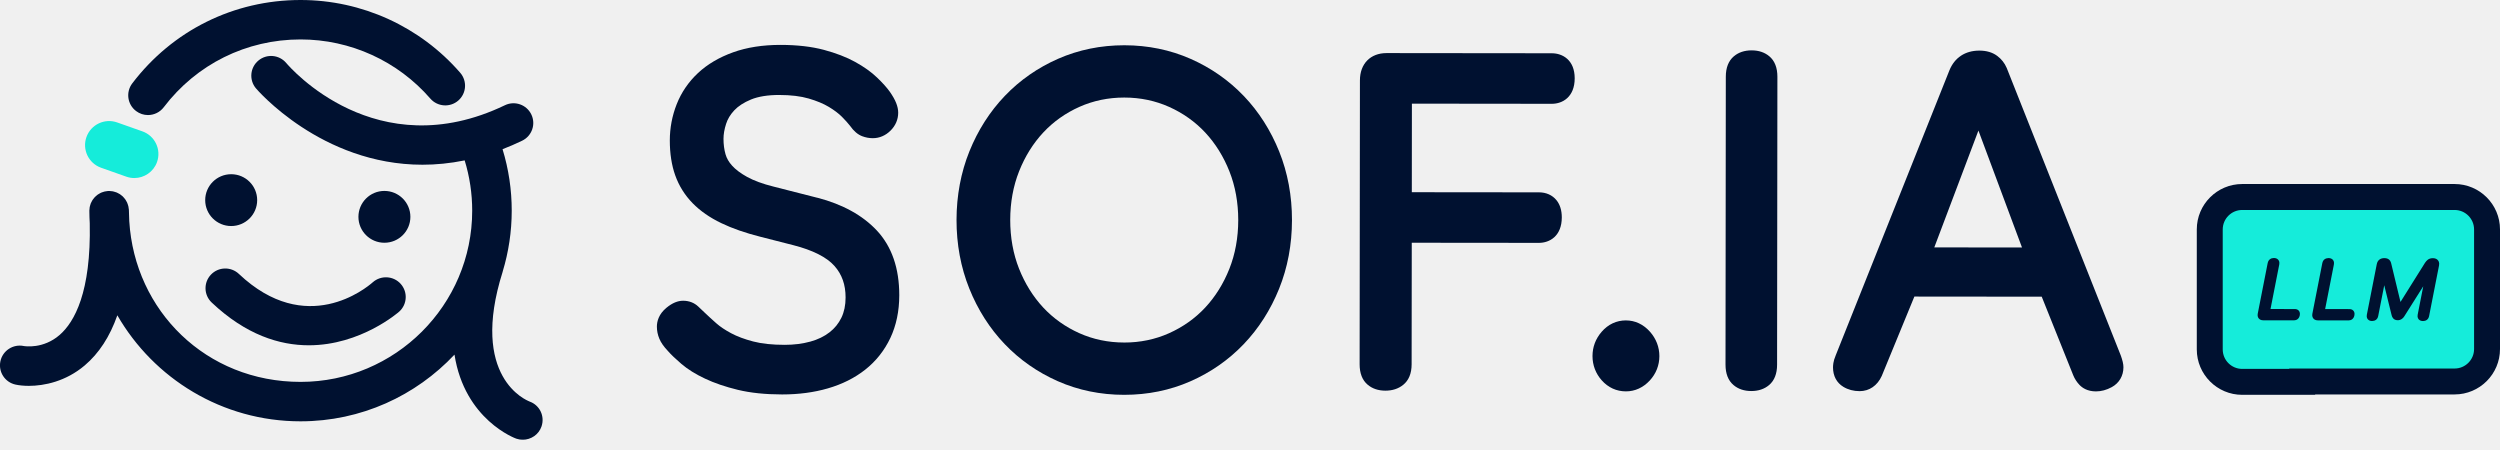
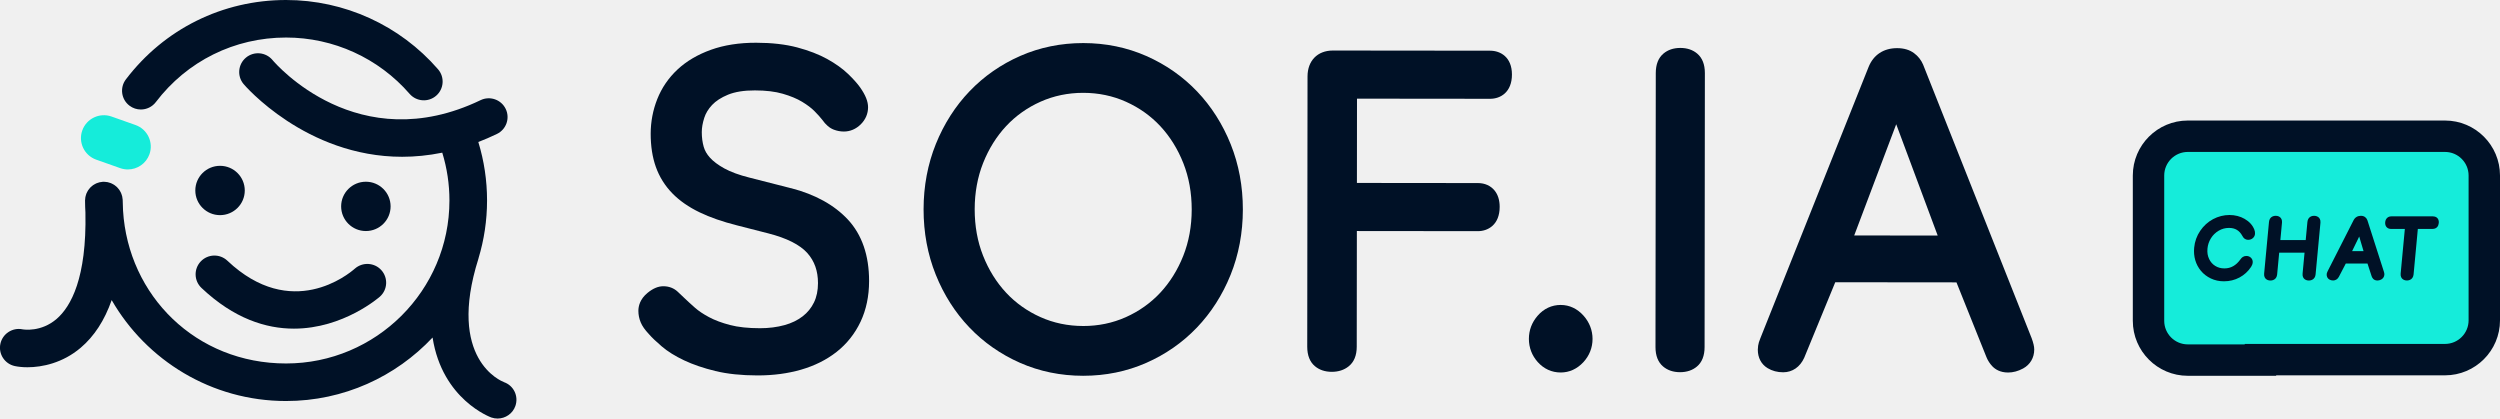
- <svg xmlns="http://www.w3.org/2000/svg" width="200" height="36" viewBox="0 0 200 36" fill="none">
-   <g clip-path="url(#clip0_2043_635)">
-     <path d="M196.368 15.761H179.375C177.943 15.761 176.781 16.922 176.781 18.355V27.955C176.781 29.387 177.942 30.55 179.375 30.55H191.568V30.519H196.368C197.8 30.519 198.962 29.358 198.962 27.925V18.355C198.962 16.923 197.802 15.761 196.368 15.761Z" fill="#15ECDA" />
-     <path d="M185.213 31.586H179.375C177.372 31.586 175.743 29.957 175.743 27.954V18.354C175.743 16.351 177.372 14.722 179.375 14.722H196.368C198.371 14.722 200 16.351 200 18.354V27.924C200 29.927 198.371 31.555 196.368 31.555H185.213V31.586ZM179.375 16.798C178.517 16.798 177.818 17.497 177.818 18.355V27.955C177.818 28.813 178.517 29.512 179.375 29.512H183.137V29.482H196.369C197.227 29.482 197.926 28.783 197.926 27.925V18.355C197.926 17.497 197.227 16.798 196.369 16.798H179.376H179.375Z" fill="#001130" />
-     <path d="M183.596 24.724L181.641 24.721L182.34 21.163C182.382 20.951 182.307 20.827 182.237 20.759C182.182 20.705 182.079 20.64 181.914 20.64C181.797 20.64 181.694 20.67 181.607 20.731C181.507 20.801 181.442 20.91 181.413 21.054L180.62 25.09C180.583 25.281 180.642 25.404 180.699 25.474C180.756 25.542 180.865 25.625 181.057 25.625L183.528 25.627C183.709 25.627 183.924 25.521 183.982 25.226C184.018 25.043 183.961 24.925 183.907 24.86C183.865 24.809 183.769 24.723 183.596 24.723V24.724Z" fill="#001130" />
-     <path d="M187.966 24.728L186.011 24.726L186.71 21.167C186.752 20.955 186.677 20.832 186.608 20.763C186.552 20.71 186.449 20.645 186.284 20.645C186.173 20.65 186.063 20.675 185.976 20.735C185.876 20.805 185.811 20.915 185.783 21.059L184.99 25.095C184.953 25.286 185.012 25.408 185.069 25.478C185.126 25.547 185.234 25.63 185.427 25.63L187.898 25.632C188.079 25.632 188.294 25.526 188.352 25.23C188.388 25.047 188.331 24.93 188.277 24.864C188.235 24.813 188.139 24.727 187.966 24.727V24.728Z" fill="#001130" />
-     <path d="M195.003 20.785C194.909 20.698 194.782 20.654 194.626 20.654C194.467 20.654 194.331 20.696 194.224 20.777C194.143 20.84 194.069 20.921 194.001 21.024L192.039 24.156L191.293 21.063C191.258 20.922 191.192 20.816 191.097 20.747C191.006 20.682 190.892 20.651 190.745 20.649C190.601 20.649 190.475 20.684 190.372 20.754C190.254 20.835 190.175 20.963 190.142 21.134L189.349 25.17C189.309 25.372 189.377 25.492 189.44 25.558C189.519 25.638 189.628 25.68 189.766 25.68C189.882 25.68 189.983 25.651 190.067 25.593C190.166 25.525 190.23 25.419 190.257 25.278L190.74 22.82L191.332 25.222C191.354 25.322 191.398 25.409 191.463 25.478C191.523 25.543 191.632 25.618 191.816 25.618C191.937 25.618 192.047 25.584 192.142 25.519C192.223 25.463 192.29 25.393 192.34 25.312L193.86 22.903L193.414 25.174C193.37 25.399 193.466 25.523 193.527 25.577C193.607 25.648 193.714 25.684 193.842 25.684C193.954 25.684 194.053 25.655 194.137 25.598C194.236 25.531 194.3 25.425 194.328 25.284L195.121 21.248C195.17 21.002 195.084 20.861 195.002 20.787L195.003 20.785Z" fill="#001130" />
-     <path d="M18.495 18.083C19.643 18.083 20.574 17.155 20.574 16.01C20.574 14.865 19.643 13.937 18.495 13.937C17.347 13.937 16.416 14.865 16.416 16.01C16.416 17.155 17.347 18.083 18.495 18.083Z" fill="#001130" />
-     <path d="M30.752 19.42C31.9 19.42 32.831 18.492 32.831 17.347C32.831 16.202 31.9 15.274 30.752 15.274C29.604 15.274 28.674 16.202 28.674 17.347C28.674 18.492 29.604 19.42 30.752 19.42Z" fill="#001130" />
-     <path d="M10.883 8.882C11.169 9.099 11.505 9.204 11.838 9.204C12.315 9.204 12.788 8.988 13.099 8.58C15.721 5.132 19.712 3.155 24.045 3.155C28.031 3.155 31.815 4.88 34.428 7.888C35 8.546 35.998 8.617 36.658 8.048C37.319 7.477 37.389 6.481 36.818 5.822C33.605 2.123 28.948 0 24.045 0C18.714 0 13.806 2.431 10.58 6.672C10.053 7.366 10.188 8.356 10.884 8.882H10.883Z" fill="#001130" />
-     <path d="M16.935 24.202C19.673 26.791 22.369 27.623 24.704 27.623C28.874 27.623 31.892 24.968 31.939 24.927C32.584 24.344 32.634 23.353 32.053 22.707C31.472 22.061 30.475 22.007 29.823 22.581C29.294 23.049 24.497 27.005 19.111 21.913C18.476 21.313 17.476 21.34 16.875 21.972C16.274 22.605 16.301 23.604 16.936 24.202H16.935Z" fill="#001130" />
-     <path d="M42.351 32.113C42.153 32.04 37.535 30.203 40.213 21.742C40.217 21.73 40.217 21.718 40.22 21.707C40.685 20.168 40.938 18.539 40.938 16.852C40.938 15.165 40.69 13.524 40.204 11.936C40.718 11.738 41.238 11.513 41.767 11.259C42.554 10.881 42.885 9.939 42.505 9.154C42.126 8.369 41.18 8.039 40.394 8.418C30.093 13.368 23.193 5.389 22.9 5.042C22.341 4.376 21.347 4.285 20.676 4.841C20.004 5.397 19.912 6.393 20.471 7.062C20.538 7.142 25.689 13.178 33.8 13.178C34.873 13.178 35.999 13.071 37.173 12.832C37.572 14.13 37.776 15.478 37.776 16.853C37.776 24.406 31.616 30.551 24.045 30.551C16.474 30.551 10.777 24.855 10.342 17.693C10.335 17.392 10.326 17.09 10.311 16.78C10.309 16.738 10.299 16.698 10.293 16.658C10.286 16.605 10.281 16.552 10.269 16.502C10.258 16.449 10.239 16.4 10.222 16.349C10.205 16.301 10.191 16.255 10.17 16.209C10.147 16.158 10.119 16.111 10.091 16.064C10.068 16.024 10.047 15.985 10.02 15.947C9.986 15.899 9.948 15.856 9.908 15.812C9.88 15.781 9.855 15.748 9.825 15.719C9.78 15.676 9.731 15.64 9.683 15.603C9.651 15.579 9.622 15.554 9.588 15.533C9.535 15.498 9.478 15.47 9.421 15.442C9.387 15.426 9.354 15.407 9.318 15.393C9.259 15.37 9.197 15.352 9.134 15.336C9.096 15.325 9.058 15.314 9.019 15.306C8.959 15.295 8.898 15.292 8.836 15.287C8.8 15.285 8.766 15.277 8.729 15.277C8.716 15.277 8.706 15.28 8.693 15.28C8.68 15.28 8.667 15.278 8.654 15.278C8.612 15.28 8.573 15.29 8.532 15.296C8.48 15.303 8.426 15.308 8.375 15.32C8.324 15.331 8.275 15.349 8.225 15.366C8.177 15.383 8.128 15.398 8.081 15.417C8.033 15.44 7.988 15.466 7.943 15.493C7.9 15.518 7.858 15.541 7.817 15.569C7.774 15.599 7.736 15.634 7.696 15.669C7.659 15.7 7.621 15.732 7.588 15.767C7.552 15.804 7.521 15.846 7.489 15.887C7.458 15.925 7.427 15.964 7.4 16.004C7.372 16.047 7.35 16.094 7.326 16.141C7.304 16.185 7.279 16.228 7.26 16.274C7.241 16.323 7.228 16.376 7.213 16.427C7.199 16.475 7.185 16.521 7.175 16.571C7.166 16.625 7.163 16.681 7.159 16.737C7.156 16.776 7.148 16.814 7.148 16.854C7.148 16.879 7.149 16.902 7.15 16.925C7.15 16.925 7.15 16.928 7.15 16.929C7.15 16.935 7.15 16.941 7.15 16.948C7.151 17.253 7.163 17.557 7.18 17.857C7.294 23.379 5.955 25.765 4.774 26.793C3.46 27.936 1.989 27.698 1.892 27.68C1.046 27.509 0.214 28.051 0.033 28.896C-0.15 29.747 0.394 30.587 1.247 30.768C1.527 30.828 1.889 30.869 2.307 30.869C3.542 30.869 5.266 30.514 6.776 29.235C7.92 28.267 8.791 26.926 9.387 25.223C12.304 30.286 17.778 33.706 24.041 33.706C28.896 33.706 33.276 31.651 36.359 28.37C37.174 33.598 41.246 35.074 41.303 35.093C41.474 35.151 41.648 35.179 41.819 35.179C42.478 35.179 43.098 34.77 43.321 34.116C43.604 33.292 43.175 32.399 42.348 32.117L42.351 32.113Z" fill="#001130" />
-     <path d="M8.087 13.419L10.102 14.132C10.315 14.208 10.533 14.243 10.746 14.243C11.539 14.243 12.282 13.75 12.562 12.963C12.919 11.963 12.393 10.863 11.391 10.508L9.376 9.796C8.374 9.44 7.272 9.964 6.916 10.965C6.559 11.965 7.085 13.064 8.087 13.419Z" fill="#15ECDA" />
-     <path d="M65.387 15.82C65.387 15.82 65.384 15.82 65.382 15.82L61.877 14.926C61.019 14.712 60.308 14.451 59.767 14.152C59.25 13.866 58.845 13.562 58.562 13.246C58.304 12.959 58.134 12.664 58.042 12.341C57.934 11.964 57.879 11.546 57.88 11.101C57.88 10.738 57.95 10.336 58.088 9.907C58.212 9.518 58.427 9.165 58.742 8.827C59.058 8.489 59.507 8.198 60.079 7.961C60.663 7.72 61.434 7.595 62.349 7.599C63.265 7.599 64.054 7.695 64.693 7.881C65.338 8.069 65.883 8.296 66.312 8.555C66.747 8.818 67.096 9.083 67.351 9.34C67.626 9.618 67.844 9.859 67.999 10.06C68.302 10.492 68.625 10.767 68.981 10.899C69.256 11.003 69.539 11.055 69.824 11.055H69.827C70.351 11.055 70.84 10.847 71.238 10.454C71.642 10.057 71.855 9.56 71.856 9.019C71.856 8.527 71.645 7.997 71.187 7.343C70.945 7.004 70.609 6.63 70.16 6.2C69.7 5.759 69.112 5.34 68.414 4.955C67.718 4.571 66.874 4.246 65.901 3.986C64.922 3.726 63.763 3.594 62.457 3.592C61.035 3.588 59.747 3.79 58.651 4.184C57.536 4.584 56.59 5.142 55.843 5.84C55.085 6.547 54.512 7.386 54.137 8.333C53.772 9.256 53.586 10.233 53.585 11.238C53.585 12.279 53.729 13.217 54.017 14.024C54.315 14.863 54.783 15.613 55.407 16.252C56.01 16.872 56.785 17.41 57.707 17.852C58.581 18.273 59.632 18.638 60.823 18.939L63.473 19.616C65.027 20.015 66.132 20.573 66.757 21.276C67.357 21.951 67.648 22.777 67.647 23.8C67.647 24.419 67.533 24.965 67.309 25.422C67.082 25.886 66.773 26.267 66.364 26.584C65.941 26.913 65.427 27.162 64.838 27.325C64.21 27.499 63.518 27.587 62.781 27.587H62.771C61.777 27.587 60.928 27.495 60.247 27.316C59.559 27.135 58.967 26.914 58.486 26.656C58.006 26.399 57.61 26.134 57.31 25.868C56.957 25.556 56.648 25.273 56.384 25.02C56.161 24.809 55.987 24.645 55.86 24.523C55.54 24.22 55.122 24.059 54.65 24.059H54.649C54.215 24.059 53.783 24.241 53.326 24.613C52.686 25.136 52.551 25.727 52.551 26.13C52.551 26.46 52.617 26.788 52.749 27.1C52.877 27.408 53.1 27.728 53.432 28.078C53.692 28.377 54.046 28.714 54.511 29.111C55.008 29.538 55.646 29.936 56.409 30.294C57.147 30.643 58.026 30.943 59.02 31.185C60.027 31.43 61.218 31.554 62.563 31.556H62.579C63.889 31.556 65.113 31.394 66.219 31.073C67.364 30.743 68.371 30.24 69.211 29.578C70.072 28.901 70.751 28.045 71.228 27.038C71.7 26.037 71.941 24.889 71.942 23.625C71.945 21.466 71.343 19.724 70.154 18.448C69.014 17.227 67.41 16.342 65.389 15.818L65.387 15.82Z" fill="#001130" />
-     <path d="M99.509 7.685C98.309 6.429 96.877 5.427 95.251 4.71C93.618 3.989 91.835 3.623 89.954 3.621H89.939C88.063 3.621 86.285 3.985 84.655 4.7C83.028 5.413 81.593 6.411 80.392 7.667C79.192 8.918 78.239 10.41 77.555 12.101C76.872 13.793 76.525 15.641 76.522 17.59C76.52 19.542 76.863 21.389 77.543 23.082C78.222 24.775 79.174 26.269 80.371 27.522C81.57 28.779 83.002 29.78 84.628 30.497C86.262 31.218 88.043 31.585 89.925 31.586H89.94C91.816 31.586 93.594 31.224 95.226 30.508C96.853 29.794 98.287 28.796 99.489 27.54C100.687 26.29 101.642 24.798 102.325 23.106C103.009 21.413 103.356 19.566 103.358 17.617C103.361 15.668 103.017 13.82 102.337 12.125C101.657 10.433 100.707 8.939 99.51 7.685H99.509ZM89.93 27.402C88.656 27.401 87.45 27.149 86.344 26.653C85.232 26.155 84.26 25.464 83.454 24.598C82.643 23.726 81.993 22.681 81.522 21.492C81.053 20.307 80.817 18.994 80.818 17.593C80.819 16.191 81.059 14.879 81.531 13.694C82.002 12.507 82.654 11.464 83.468 10.593C84.275 9.73 85.249 9.041 86.362 8.545C87.466 8.053 88.669 7.804 89.938 7.804H89.948C91.221 7.805 92.427 8.057 93.533 8.553C94.645 9.051 95.617 9.743 96.423 10.608C97.236 11.481 97.885 12.526 98.355 13.714C98.824 14.9 99.06 16.213 99.059 17.613C99.058 19.014 98.818 20.326 98.347 21.512C97.874 22.7 97.222 23.743 96.409 24.613C95.601 25.477 94.627 26.166 93.514 26.662C92.408 27.155 91.208 27.405 89.927 27.403L89.93 27.402Z" fill="#001130" />
-     <path d="M124.153 4.261L110.928 4.247H110.925C109.632 4.247 108.796 5.102 108.794 6.426L108.77 29.141C108.77 29.864 108.984 30.412 109.408 30.772C109.781 31.09 110.26 31.252 110.831 31.253H110.833C111.39 31.253 111.866 31.099 112.248 30.794C112.7 30.433 112.929 29.879 112.93 29.145L112.941 19.419L123.116 19.429H123.118C123.96 19.429 124.941 18.896 124.944 17.392C124.944 16.828 124.801 16.363 124.515 16.012C124.188 15.61 123.692 15.387 123.12 15.387L112.945 15.377L112.952 8.292L124.147 8.304H124.15C124.992 8.304 125.973 7.77 125.976 6.267C125.977 4.788 124.994 4.263 124.152 4.262L124.153 4.261Z" fill="#001130" />
-     <path d="M130.079 25.632H130.076C129.32 25.632 128.648 25.947 128.132 26.543C127.648 27.103 127.401 27.756 127.4 28.486C127.4 29.213 127.655 29.884 128.138 30.426C128.653 31.004 129.321 31.31 130.072 31.31H130.074C130.794 31.31 131.452 31.011 131.978 30.444C132.483 29.899 132.749 29.224 132.75 28.492C132.75 27.768 132.49 27.09 131.993 26.533C131.468 25.945 130.806 25.633 130.078 25.633L130.079 25.632Z" fill="#001130" />
-     <path d="M141.553 4.509C141.179 4.191 140.7 4.029 140.131 4.029H140.127C139.559 4.029 139.08 4.19 138.707 4.506C138.282 4.866 138.066 5.415 138.065 6.137L138.041 29.171C138.041 29.893 138.255 30.442 138.679 30.802C139.052 31.12 139.531 31.282 140.102 31.283H140.105C140.673 31.283 141.151 31.122 141.526 30.806C141.951 30.446 142.167 29.897 142.167 29.175L142.192 6.141C142.192 5.421 141.979 4.872 141.553 4.509Z" fill="#001130" />
-     <path d="M169.64 28.384C169.637 28.374 169.633 28.366 169.63 28.357L160.544 5.454C160.54 5.446 160.538 5.439 160.534 5.431C160.37 5.046 160.114 4.721 159.769 4.466C159.394 4.189 158.918 4.048 158.352 4.048H158.349C157.217 4.048 156.367 4.607 155.953 5.628L146.857 28.429C146.751 28.688 146.692 28.882 146.669 29.052C146.65 29.181 146.641 29.293 146.641 29.393C146.641 30.072 146.933 30.623 147.467 30.945C147.846 31.175 148.285 31.292 148.771 31.292H148.773C149.545 31.292 150.189 30.849 150.54 30.076C150.544 30.065 150.549 30.053 150.554 30.042L153.15 23.725L163.338 23.735L165.859 30.022C165.977 30.31 166.146 30.569 166.359 30.793C166.585 31.029 166.996 31.311 167.674 31.312H167.676C168.1 31.312 168.524 31.198 168.939 30.972C169.533 30.648 169.874 30.069 169.875 29.381C169.875 29.128 169.806 28.828 169.643 28.382L169.64 28.384ZM154.743 19.792L158.274 10.444L161.76 19.799L154.743 19.792Z" fill="#001130" />
+ <svg xmlns="http://www.w3.org/2000/svg" id="Layer_2" data-name="Layer 2" viewBox="0 0 1804.53 302.08">
+   <defs>
+     <style>
+       .cls-1 {
+         fill: #15ecda;
+       }
+ 
+       .cls-2 {
+         fill: #001126;
+       }
+     </style>
+   </defs>
+   <g id="Layer_1-2" data-name="Layer 1">
+     <g>
+       <g>
+         <ellipse class="cls-2" cx="158.83" cy="137.49" rx="17.85" ry="17.8" />
+         <ellipse class="cls-2" cx="264.09" cy="148.97" rx="17.85" ry="17.8" />
+         <path class="cls-2" d="M93.46,76.28c2.46,1.86,5.34,2.76,8.2,2.76,4.1,0,8.16-1.85,10.83-5.36,22.52-29.61,56.79-46.59,94-46.59,34.23,0,66.73,14.82,89.17,40.65,4.91,5.65,13.48,6.26,19.15,1.37,5.67-4.9,6.28-13.45,1.37-19.11C288.59,18.23,248.6,0,206.49,0c-45.78,0-87.93,20.88-115.63,57.3-4.53,5.96-3.37,14.46,2.61,18.98Z" />
+         <path class="cls-2" d="M145.43,207.84c23.52,22.23,46.67,29.38,66.72,29.38,35.81,0,61.73-22.8,62.13-23.16,5.54-5,5.97-13.51.98-19.06-4.99-5.55-13.55-6.01-19.15-1.08-4.54,4.02-45.74,37.99-91.99-5.74-5.45-5.15-14.04-4.92-19.2.51-5.16,5.43-4.93,14.01.52,19.15Z" />
+         <path class="cls-2" d="M363.7,275.78c-1.7-.63-41.36-16.41-18.36-89.07.03-.1.03-.2.06-.3,3.99-13.21,6.16-27.2,6.16-41.69s-2.13-28.58-6.3-42.22c4.41-1.7,8.88-3.63,13.42-5.81,6.76-3.25,9.6-11.34,6.34-18.08-3.26-6.74-11.38-9.57-18.13-6.32-88.46,42.51-147.72-26.01-150.23-28.99-4.8-5.72-13.34-6.5-19.1-1.73-5.77,4.78-6.56,13.33-1.76,19.08.57.68,44.81,52.52,114.46,52.52,9.22,0,18.89-.92,28.97-2.97,3.43,11.14,5.18,22.72,5.18,34.53,0,64.86-52.9,117.63-117.92,117.63s-113.94-48.91-117.68-110.42c-.06-2.58-.13-5.18-.26-7.84-.02-.36-.11-.7-.16-1.05-.06-.45-.1-.91-.2-1.34-.1-.45-.26-.87-.41-1.31-.14-.41-.26-.81-.44-1.2-.2-.44-.44-.84-.68-1.25-.2-.34-.38-.68-.61-1-.29-.41-.62-.78-.96-1.16-.24-.27-.46-.55-.72-.8-.38-.37-.8-.68-1.22-1-.27-.2-.52-.42-.81-.6-.46-.3-.95-.54-1.44-.78-.29-.14-.57-.3-.88-.42-.51-.2-1.04-.35-1.58-.49-.33-.09-.65-.19-.99-.26-.51-.09-1.04-.12-1.57-.16-.31-.02-.6-.09-.92-.09-.11,0-.2.03-.31.03-.11,0-.22-.02-.33-.02-.36.02-.7.11-1.05.16-.45.06-.91.1-1.35.2-.44.1-.86.25-1.29.4-.41.14-.83.27-1.23.44-.42.19-.8.42-1.19.65-.37.21-.73.41-1.08.65-.37.26-.7.56-1.04.86-.32.27-.64.54-.93.84-.31.32-.57.68-.85,1.03-.26.33-.53.66-.76,1.01-.24.37-.43.77-.64,1.17-.19.38-.4.75-.56,1.15-.17.42-.28.87-.41,1.31-.12.41-.24.81-.32,1.24-.08.46-.11.94-.14,1.42-.03.34-.1.66-.1,1.01,0,.21.01.41.02.61,0,0,0,.02,0,.03,0,.05,0,.1,0,.16.01,2.62.11,5.23.26,7.81.98,47.42-10.52,67.91-20.66,76.74-11.29,9.82-23.92,7.77-24.75,7.62-7.27-1.47-14.41,3.18-15.97,10.44-1.57,7.31,3.1,14.52,10.43,16.08,2.4.51,5.51.86,9.1.86,10.61,0,25.41-3.05,38.38-14.03,9.82-8.31,17.3-19.83,22.42-34.45,25.05,43.48,72.06,72.85,125.85,72.85,41.69,0,79.3-17.65,105.78-45.83,7,44.9,41.97,57.57,42.46,57.74,1.47.5,2.96.74,4.43.74,5.66,0,10.98-3.52,12.9-9.13,2.43-7.08-1.26-14.75-8.36-17.17Z" />
+         <path class="cls-1" d="M69.45,115.24l17.3,6.12c1.83.65,3.7.95,5.53.95,6.81,0,13.19-4.23,15.6-10.99,3.06-8.59-1.45-18.03-10.06-21.08l-17.3-6.12c-8.61-3.05-18.07,1.45-21.13,10.04-3.06,8.59,1.45,18.03,10.06,21.08Z" />
+       </g>
+       <g>
+         <path class="cls-2" d="M571.02,135.86s-.02,0-.04,0l-30.1-7.68c-7.37-1.84-13.47-4.08-18.12-6.65-4.44-2.45-7.92-5.06-10.35-7.78-2.21-2.46-3.67-5-4.46-7.77-.93-3.24-1.4-6.83-1.39-10.65,0-3.12.6-6.57,1.78-10.25,1.07-3.34,2.91-6.37,5.62-9.28,2.71-2.9,6.57-5.4,11.48-7.43,5.02-2.07,11.64-3.15,19.49-3.11,7.87,0,14.65.82,20.13,2.42,5.54,1.61,10.22,3.56,13.91,5.79,3.73,2.26,6.73,4.53,8.92,6.74,2.36,2.39,4.23,4.46,5.56,6.18,2.61,3.71,5.38,6.07,8.44,7.21,2.36.89,4.79,1.34,7.24,1.34h.02c4.5,0,8.7-1.79,12.12-5.16,3.47-3.41,5.3-7.68,5.31-12.33,0-4.22-1.81-8.77-5.75-14.39-2.08-2.91-4.96-6.12-8.82-9.82-3.95-3.78-9-7.38-14.99-10.69-5.98-3.3-13.23-6.09-21.58-8.32-8.41-2.23-18.36-3.37-29.58-3.38-12.21-.04-23.27,1.7-32.68,5.08-9.58,3.44-17.7,8.23-24.12,14.22-6.51,6.07-11.43,13.28-14.65,21.41-3.13,7.93-4.73,16.32-4.74,24.95,0,8.94,1.24,16.99,3.71,23.92,2.56,7.21,6.58,13.65,11.94,19.14,5.18,5.32,11.83,9.94,19.75,13.74,7.51,3.61,16.53,6.75,26.76,9.33l22.76,5.82c13.34,3.42,22.83,8.21,28.2,14.25,5.15,5.8,7.65,12.89,7.64,21.68,0,5.31-.98,10-2.9,13.93-1.95,3.98-4.6,7.25-8.12,9.98-3.63,2.82-8.04,4.96-13.1,6.36-5.39,1.49-11.34,2.25-17.67,2.25h-.08c-8.54,0-15.83-.79-21.68-2.33-5.91-1.55-10.99-3.45-15.12-5.67-4.12-2.2-7.52-4.48-10.1-6.76-3.03-2.68-5.68-5.11-7.95-7.29-1.92-1.81-3.41-3.22-4.5-4.26-2.75-2.61-6.34-3.99-10.39-3.99h-.01c-3.73,0-7.44,1.56-11.36,4.76-5.5,4.49-6.66,9.57-6.66,13.03,0,2.83.57,5.65,1.7,8.33,1.1,2.64,3.02,5.39,5.87,8.4,2.23,2.56,5.27,5.46,9.26,8.87,4.27,3.66,9.75,7.08,16.3,10.16,6.34,2.99,13.89,5.57,22.43,7.65,8.64,2.1,18.87,3.17,30.42,3.18h.14c11.25,0,21.76-1.39,31.26-4.14,9.83-2.84,18.48-7.16,25.69-12.84,7.4-5.82,13.23-13.17,17.32-21.82,4.06-8.59,6.13-18.45,6.14-29.31.02-18.54-5.15-33.5-15.36-44.45-9.79-10.49-23.56-18.09-40.92-22.59Z" />
+         <path class="cls-2" d="M864.05,65.99c-10.3-10.79-22.6-19.39-36.56-25.55-14.03-6.19-29.34-9.34-45.49-9.35h-.13c-16.11,0-31.38,3.12-45.38,9.26-13.97,6.13-26.29,14.7-36.61,25.48-10.3,10.75-18.49,23.56-24.36,38.08-5.87,14.53-8.85,30.4-8.87,47.14-.02,16.76,2.93,32.62,8.77,47.16,5.83,14.54,14,27.37,24.28,38.13,10.3,10.8,22.6,19.39,36.56,25.55,14.03,6.19,29.33,9.34,45.49,9.35h.13c16.11,0,31.38-3.11,45.39-9.26,13.97-6.13,26.29-14.7,36.61-25.48,10.29-10.74,18.49-23.55,24.36-38.08,5.87-14.54,8.85-30.4,8.87-47.14.02-16.74-2.93-32.61-8.77-47.16-5.84-14.53-14-27.36-24.28-38.13ZM781.79,235.31c-10.94-.01-21.3-2.17-30.79-6.43-9.55-4.28-17.9-10.21-24.82-17.65-6.97-7.49-12.55-16.46-16.59-26.67-4.03-10.18-6.06-21.45-6.05-33.49.01-12.04,2.07-23.3,6.12-33.48,4.05-10.19,9.65-19.15,16.64-26.63,6.93-7.41,15.29-13.33,24.85-17.59,9.48-4.22,19.81-6.36,30.71-6.36h.09c10.93.01,21.29,2.17,30.78,6.43,9.55,4.28,17.9,10.22,24.82,17.65,6.98,7.5,12.56,16.47,16.59,26.67,4.03,10.19,6.06,21.46,6.05,33.49-.01,12.03-2.07,23.29-6.12,33.48-4.06,10.2-9.66,19.16-16.64,26.63-6.94,7.42-15.3,13.34-24.86,17.6-9.5,4.23-19.8,6.38-30.8,6.36Z" />
+         <path class="cls-2" d="M1075.69,36.59l-113.57-.12h-.03c-11.1,0-18.28,7.34-18.3,18.71h0s-.21,195.07-.21,195.07c0,6.21,1.84,10.92,5.48,14.01,3.21,2.73,7.32,4.12,12.22,4.13h.02c4.78,0,8.87-1.32,12.15-3.94,3.88-3.1,5.85-7.86,5.86-14.16l.09-83.53,87.38.09h.02c7.23,0,15.66-4.58,15.68-17.49,0-4.85-1.23-8.84-3.68-11.85-2.81-3.46-7.07-5.37-11.98-5.37l-87.38-.09.06-60.84,96.14.1h.02c7.23,0,15.66-4.58,15.68-17.49.01-12.7-8.43-17.21-15.66-17.22Z" />
+         <path class="cls-2" d="M1126.58,220.11h-.03c-6.49,0-12.26,2.7-16.69,7.82-4.16,4.81-6.28,10.42-6.29,16.69,0,6.24,2.19,12,6.34,16.66,4.42,4.96,10.16,7.59,16.61,7.59h.02c6.18,0,11.83-2.57,16.35-7.44,4.33-4.68,6.62-10.47,6.63-16.76,0-6.22-2.24-12.04-6.5-16.82-4.51-5.05-10.2-7.73-16.45-7.73Z" />
+         <path class="cls-2" d="M1225.11,38.72c-3.21-2.73-7.32-4.12-12.21-4.12h-.03c-4.88,0-8.99,1.38-12.2,4.1-3.65,3.09-5.5,7.8-5.51,14l-.21,197.81c0,6.2,1.84,10.92,5.48,14.01,3.21,2.73,7.32,4.12,12.22,4.13h.03c4.88,0,8.98-1.38,12.2-4.1,3.65-3.09,5.51-7.8,5.51-14l.21-197.81c0-6.19-1.83-10.9-5.49-14.02Z" />
+         <path class="cls-2" d="M1466.32,243.74c-.03-.08-.06-.15-.09-.23l-78.03-196.68c-.03-.07-.05-.13-.08-.2-1.41-3.31-3.61-6.1-6.57-8.29-3.22-2.38-7.31-3.59-12.17-3.59h-.03c-9.72,0-17.02,4.8-20.57,13.57l-78.12,195.81c-.91,2.22-1.41,3.89-1.61,5.35-.16,1.11-.24,2.07-.24,2.93,0,5.83,2.51,10.56,7.09,13.33,3.26,1.97,7.03,2.98,11.2,2.98h.02c6.63,0,12.16-3.81,15.17-10.45.04-.09.08-.19.12-.29l22.3-54.25,87.49.09,21.65,53.99c1.01,2.47,2.46,4.7,4.29,6.62,1.94,2.03,5.47,4.45,11.29,4.46h.02c3.64,0,7.28-.98,10.85-2.92,5.1-2.78,8.03-7.76,8.04-13.66,0-2.18-.6-4.75-2-8.58ZM1338.39,169.96l30.32-80.28,29.94,80.34-60.26-.06Z" />
+       </g>
+       <g>
+         <g>
+           <path class="cls-1" d="M1764.85,98.33h-185.68c-15.65,0-28.35,12.69-28.35,28.35v104.89c0,15.65,12.69,28.35,28.35,28.35h133.23v-.33h52.44c15.65,0,28.35-12.69,28.35-28.35v-104.56c0-15.65-12.69-28.35-28.35-28.35Z" />
+           <path class="cls-2" d="M1642.95,271.25h-63.78c-21.88,0-39.68-17.8-39.68-39.68v-104.89c0-21.88,17.8-39.68,39.68-39.68h185.68c21.88,0,39.68,17.8,39.68,39.68v104.56c0,21.88-17.8,39.68-39.68,39.68h-121.89v.33ZM1579.17,109.67c-9.38,0-17.01,7.63-17.01,17.01v104.89c0,9.38,7.63,17.01,17.01,17.01h41.11v-.33h144.57c9.38,0,17.01-7.63,17.01-17.01v-104.56c0-9.38-7.63-17.01-17.01-17.01h-185.68Z" />
+         </g>
+         <g>
+           <path class="cls-2" d="M1620.18,157.97c-3.24-1.84-6.92-2.78-10.94-2.78s-8.13,1.01-11.84,3c-3.69,1.99-6.81,4.82-9.27,8.43-2.47,3.63-3.94,7.74-4.36,12.22-.29,3.13-.02,6.15.8,8.97.83,2.86,2.22,5.46,4.11,7.72,1.9,2.28,4.3,4.12,7.13,5.47,2.84,1.36,6.04,2.05,9.49,2.05,3.99,0,7.75-.92,11.17-2.74,3.42-1.82,6.25-4.4,8.39-7.68.67-.98,1.07-2.05,1.17-3.15.13-1.36-.36-2.61-1.37-3.53-.86-.78-1.97-1.2-3.21-1.2-.96,0-1.83.25-2.59.74-.59.39-1.14.95-1.71,1.76-3.14,4.37-6.91,6.49-11.54,6.49-2.49,0-4.65-.58-6.6-1.78-1.93-1.19-3.39-2.83-4.44-5.02-1.07-2.21-1.46-4.68-1.19-7.54.25-2.71,1.08-5.14,2.51-7.44,1.42-2.28,3.26-4.06,5.6-5.44,2.29-1.35,4.72-2.01,7.43-2.01,4.43,0,7.49,1.83,9.63,5.75.47.91.98,1.54,1.58,1.99.52.39,1.4.85,2.69.85,1.15,0,2.23-.36,3.11-1.05,1.01-.78,1.63-1.89,1.75-3.12.1-1.09-.06-2.17-.48-3.21-1.27-3.2-3.63-5.8-7.01-7.73Z" />
+           <path class="cls-2" d="M1673.48,156.82c-.58-.48-1.6-1.05-3.14-1.05s-2.49.53-3.08.98c-.7.53-1.56,1.55-1.74,3.43l-1.23,13.11h-18.3l1.18-12.56c.19-2.04-.61-3.22-1.32-3.85-.58-.51-1.59-1.11-3.18-1.11-1.23,0-2.28.33-3.14.98-.7.53-1.56,1.55-1.74,3.43h0s-3.51,37.34-3.51,37.34c-.19,2.05.61,3.23,1.32,3.85.84.74,1.93,1.11,3.24,1.11,1.19,0,2.23-.33,3.08-.97.7-.53,1.57-1.55,1.75-3.44l1.48-15.7h18.3l-1.42,15.15c-.19,2.05.61,3.23,1.31,3.84.58.51,1.6,1.12,3.19,1.12,1.16,0,2.19-.31,3.05-.93.74-.53,1.66-1.56,1.84-3.48l3.51-37.34c.21-2.2-.79-3.39-1.42-3.91Z" />
+           <path class="cls-2" d="M1720.73,196.14l-11.9-37.11s-.02-.05-.02-.07c-.31-.89-.88-1.66-1.64-2.25-.83-.63-1.87-.94-3.1-.94-2.27,0-4.16,1.13-5.19,3.11l-18.8,36.97c-.26.51-.42.91-.51,1.27-.07.28-.11.53-.13.73-.15,1.62.54,3.06,1.84,3.86.81.5,1.76.75,2.8.75,1.68,0,3.15-.91,4.04-2.48.02-.03.03-.06.05-.08l5.06-9.7h15.65l3,9.21c.22.66.57,1.26,1.04,1.78.53.59,1.5,1.29,3.11,1.29.88,0,1.77-.22,2.65-.66,1.37-.69,2.24-1.95,2.38-3.46.05-.59-.03-1.23-.29-2.13,0-.03-.02-.06-.03-.09ZM1697.77,181.29l5.14-10.57,3.13,10.57h-8.27Z" />
+           <path class="cls-2" d="M1759.73,157.97c-.42-.67-1.44-1.8-3.56-1.8h-30.1c-2.44,0-4.17,1.66-4.41,4.23-.17,1.81.47,2.93,1.03,3.55.76.83,1.85,1.29,3.08,1.29h10.08l-3.03,32.26c-.19,2.05.61,3.23,1.32,3.85.58.51,1.6,1.11,3.18,1.11,1.17,0,2.24-.34,3.08-.97.7-.53,1.57-1.55,1.75-3.43h0s3.08-32.82,3.08-32.82h10.64c1.83,0,2.87-.82,3.43-1.5.59-.73.94-1.67,1.04-2.78.11-1.15-.09-2.15-.61-2.99Z" />
+         </g>
+       </g>
+     </g>
  </g>
-   <defs>
-     <clipPath id="clip0_2043_635">
-       <rect width="200" height="35.176" fill="white" />
-     </clipPath>
-   </defs>
</svg>
